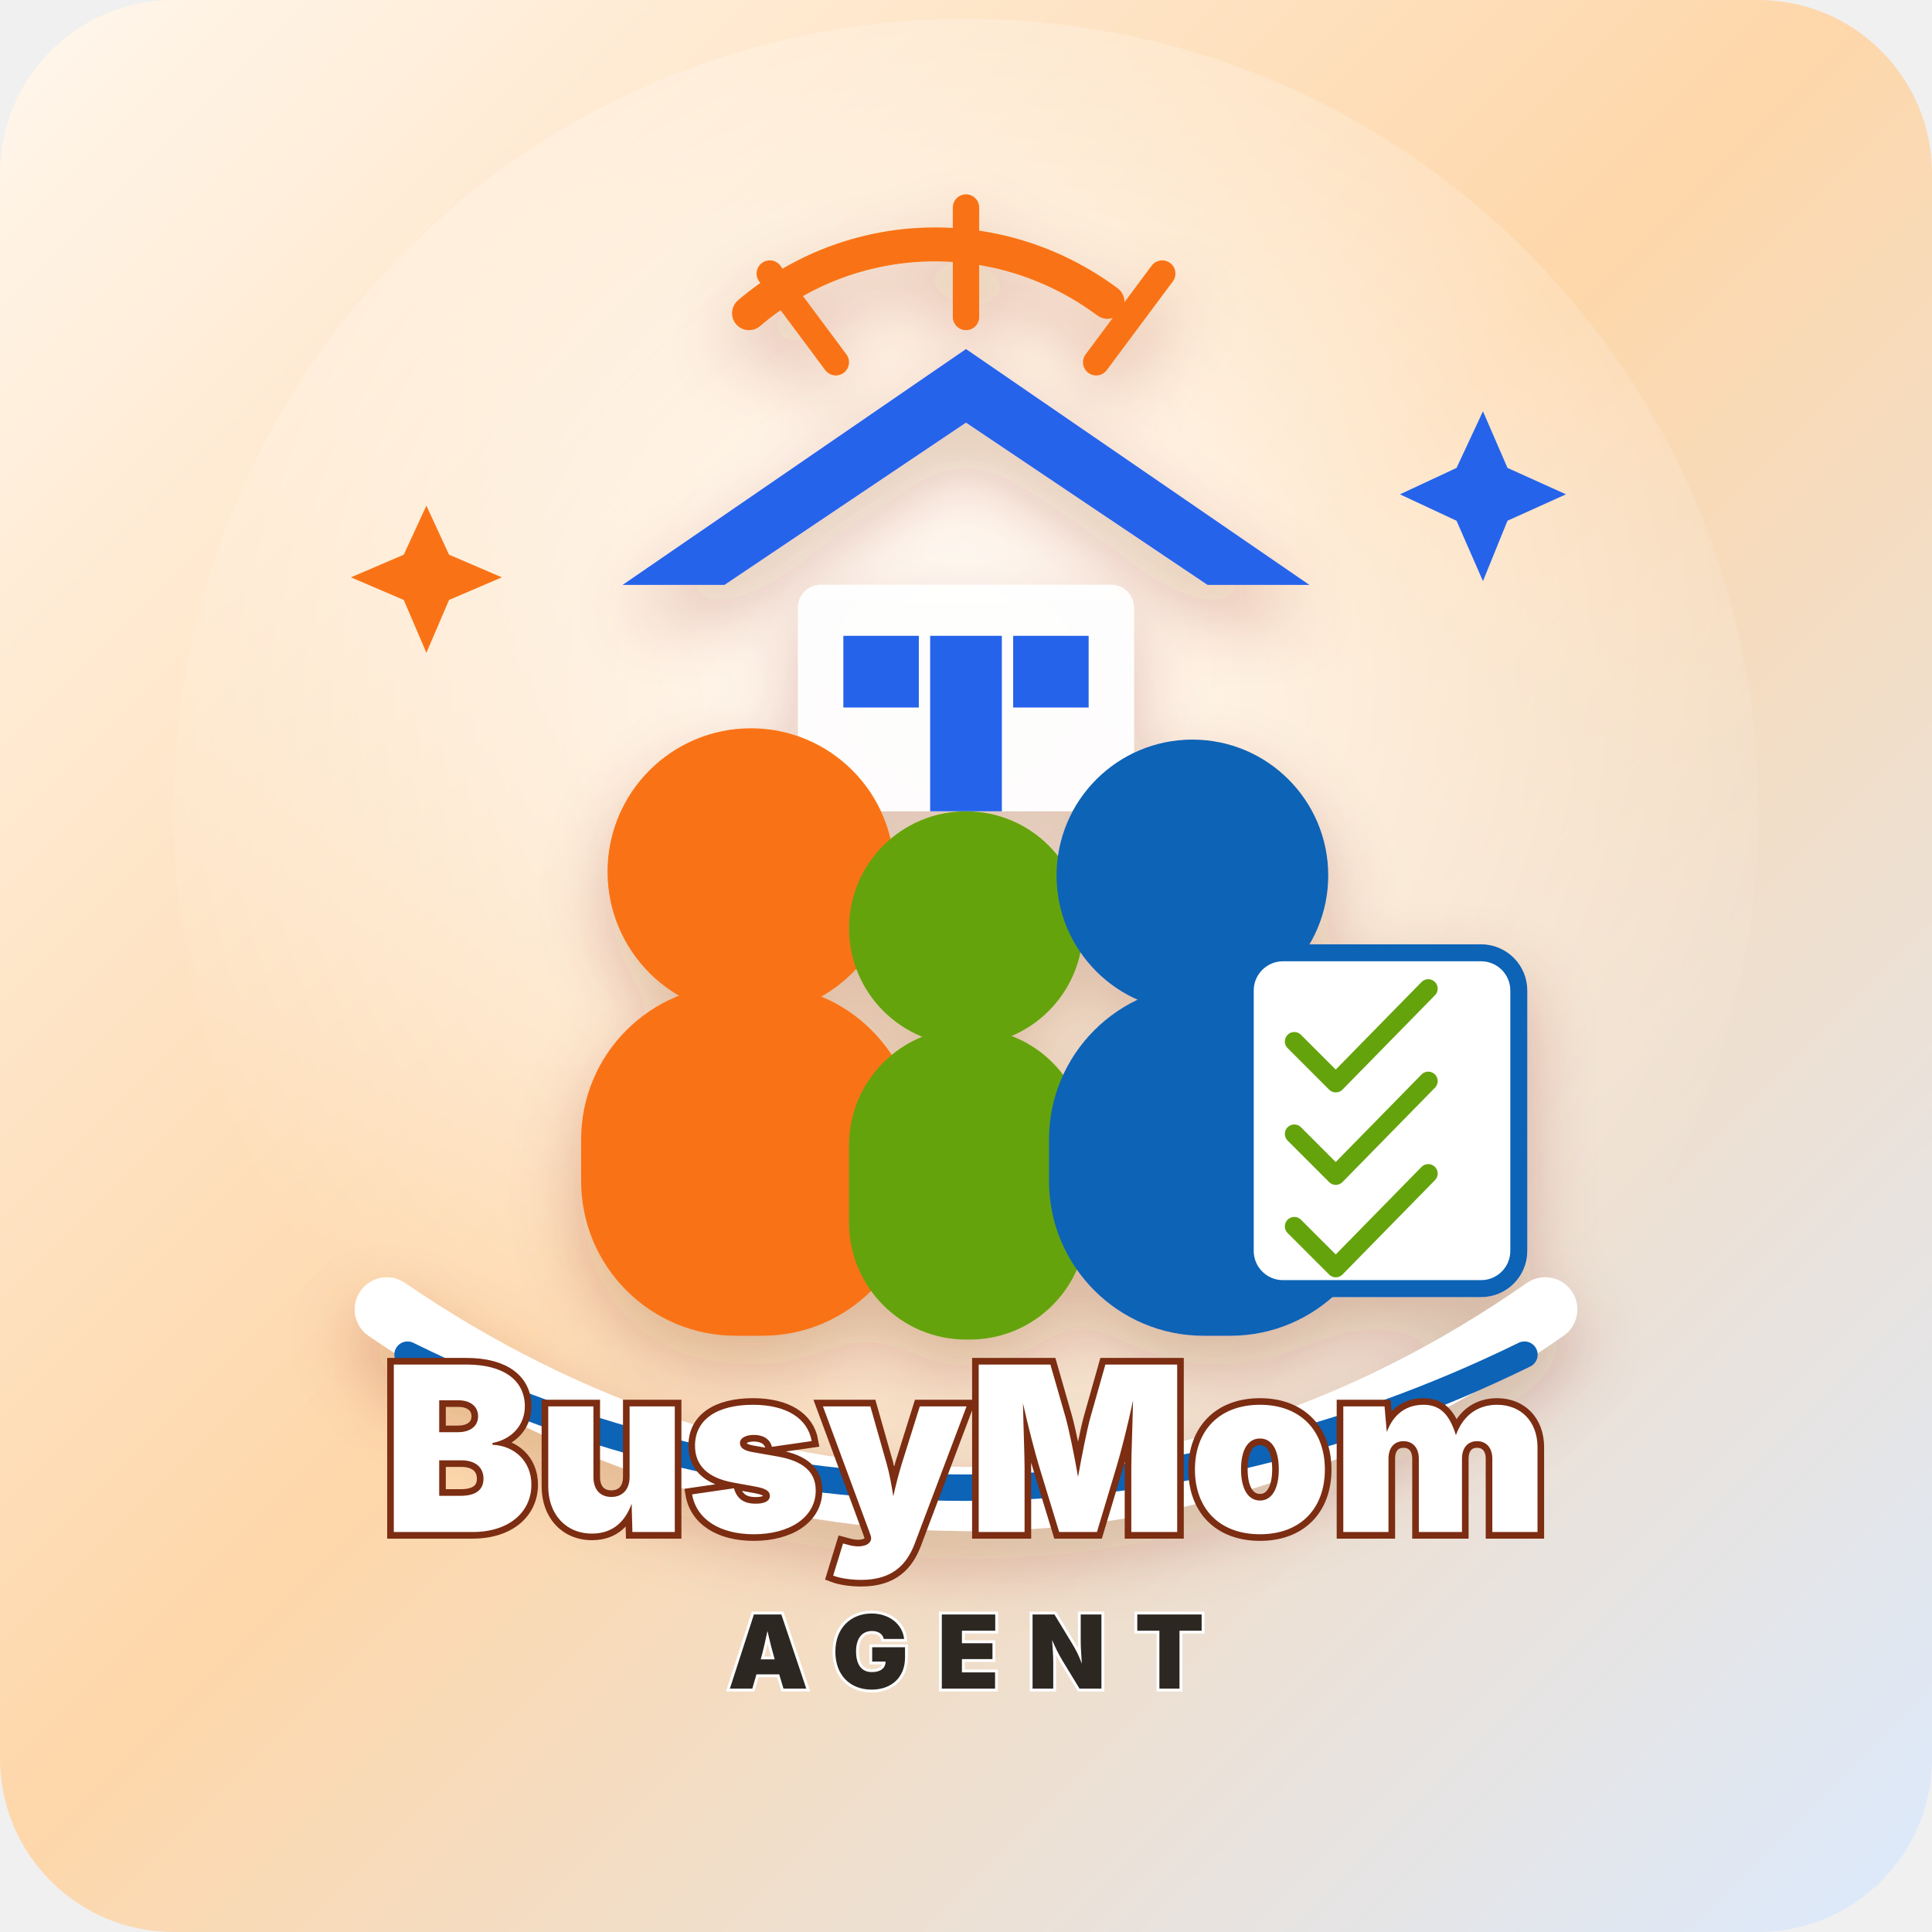
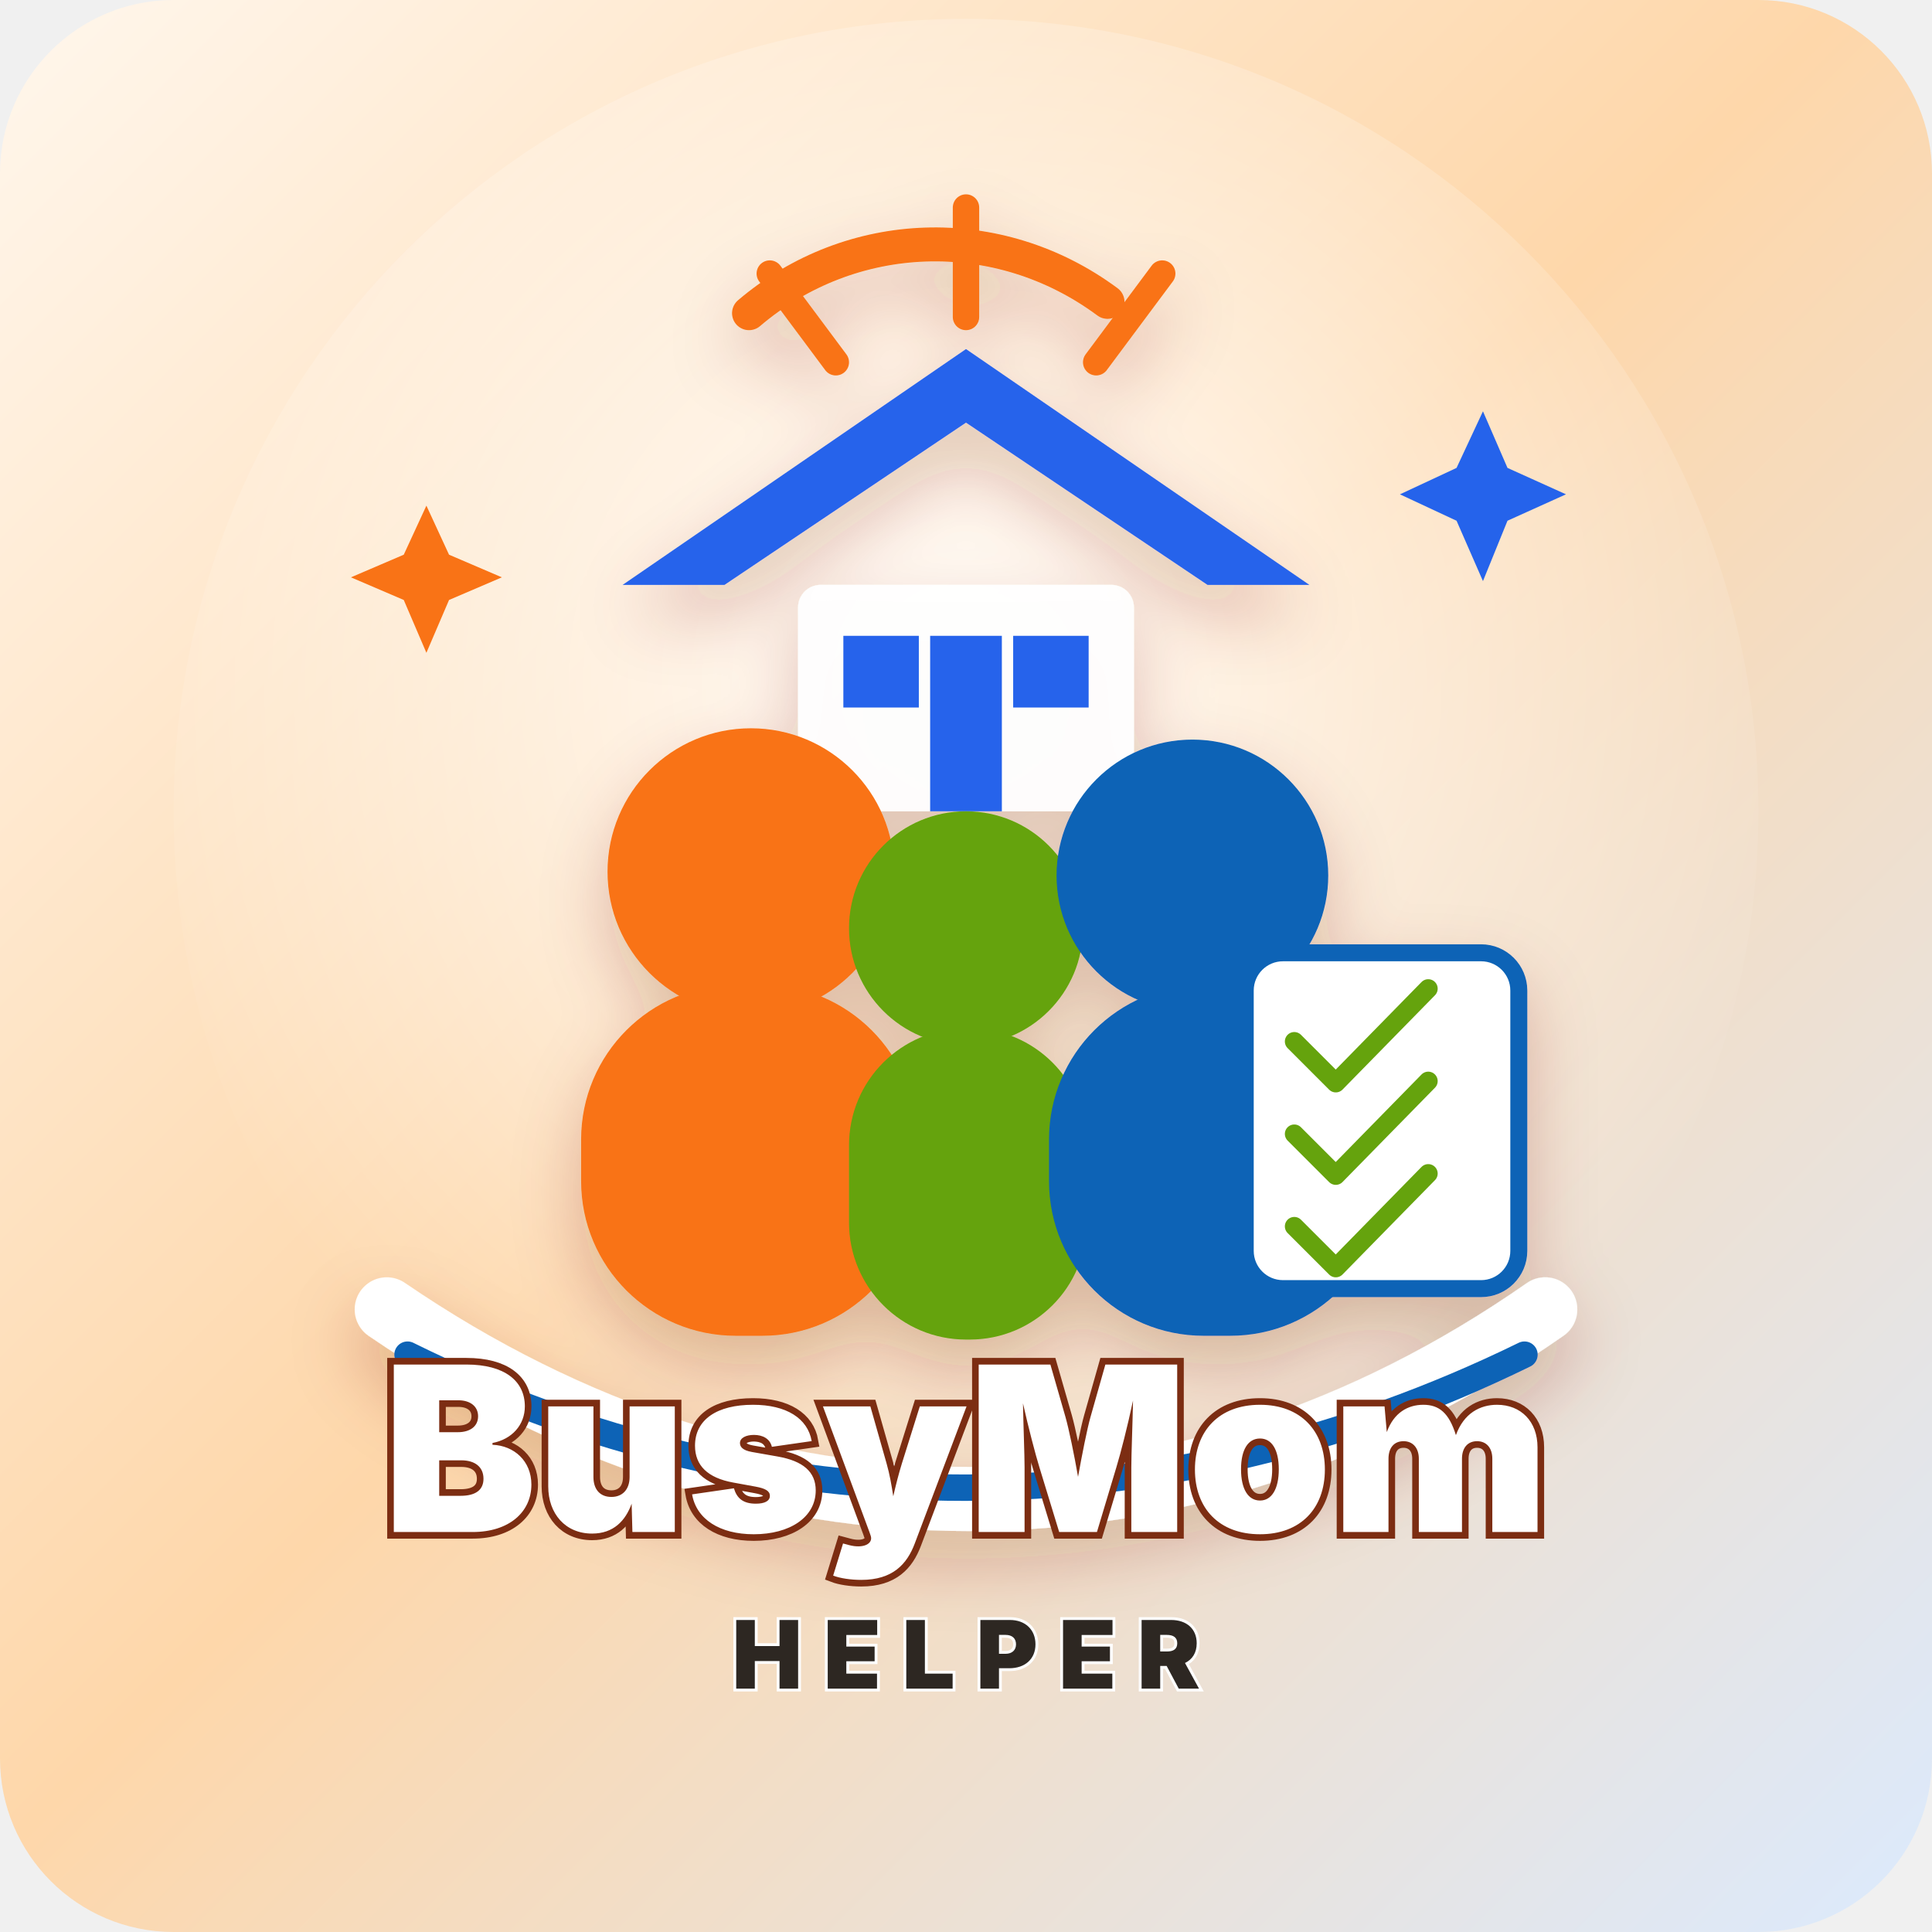
<svg xmlns="http://www.w3.org/2000/svg" viewBox="0 0 1024 1024" role="img" aria-labelledby="title desc">
  <defs>
    <linearGradient id="bg" x1="0" x2="1" y1="0" y2="1">
      <stop offset="0" stop-color="#fff7ed" />
      <stop offset="0.48" stop-color="#fed7aa" />
      <stop offset="1" stop-color="#dbeafe" />
    </linearGradient>
    <radialGradient id="glow" cx="50%" cy="42%" r="55%">
      <stop offset="0" stop-color="#ffffff" stop-opacity="0.92" />
      <stop offset="1" stop-color="#ffffff" stop-opacity="0" />
    </radialGradient>
    <filter id="shadow" x="-20%" y="-20%" width="140%" height="140%">
      <feDropShadow dx="0" dy="16" stdDeviation="18" flood-color="#7c2d12" flood-opacity="0.24" />
    </filter>
  </defs>
  <rect width="1024" height="1024" rx="92" fill="url(#bg)" />
  <circle cx="512" cy="430" r="420" fill="url(#glow)" />
  <g filter="url(#shadow)">
    <path d="M330 310 512 185 694 310h-54L512 224 384 310z" fill="#2563eb" />
    <rect x="423" y="310" width="178" height="120" rx="12" fill="#fff" opacity="0.92" />
    <rect x="447" y="337" width="40" height="38" fill="#2563eb" />
    <rect x="537" y="337" width="40" height="38" fill="#2563eb" />
    <rect x="493" y="337" width="38" height="93" fill="#2563eb" />
    <path d="M397 166c54-46 132-49 190-6" fill="none" stroke="#f97316" stroke-width="18" stroke-linecap="round" />
    <path d="M512 110v58M616 145l-35 47M408 145l35 47" stroke="#f97316" stroke-width="14" stroke-linecap="round" />
    <circle cx="398" cy="462" r="76" fill="#f97316" />
    <circle cx="512" cy="492" r="62" fill="#65a30d" />
    <circle cx="632" cy="464" r="72" fill="#0b63b6" />
    <rect x="308" y="522" width="178" height="186" rx="82" fill="#f97316" />
    <rect x="450" y="545" width="126" height="165" rx="62" fill="#65a30d" />
    <rect x="556" y="522" width="178" height="186" rx="82" fill="#0b63b6" />
    <path d="M205 694c196 134 422 134 614 0" fill="none" stroke="#fff" stroke-width="34" stroke-linecap="round" />
    <path d="M216 718c190 94 400 94 592 0" fill="none" stroke="#0b63b6" stroke-width="14" stroke-linecap="round" />
    <rect x="660" y="505" width="145" height="178" rx="20" fill="#fff" stroke="#0b63b6" stroke-width="9" />
    <path d="m686 552 22 22 49-50M686 601l22 22 49-50M686 650l22 22 49-50" fill="none" stroke="#65a30d" stroke-width="10" stroke-linecap="round" stroke-linejoin="round" />
  </g>
  <g font-family="Inter, Avenir Next, Arial, sans-serif" text-anchor="middle">
    <text x="512" y="812" font-size="122" font-weight="900" fill="#fff" stroke="#7c2d12" stroke-width="7" paint-order="stroke">BusyMom</text>
-     <text x="512" y="895" font-size="54" font-weight="900" letter-spacing="15" fill="#2d2722" stroke="#fff" stroke-width="3" paint-order="stroke">AGENT</text>
+     <text x="512" y="895" font-size="50" font-weight="900" letter-spacing="11" fill="#2d2722" stroke="#fff" stroke-width="3" paint-order="stroke">HELPER</text>
  </g>
  <g fill="#f97316">
    <path d="M226 268 238 294 266 306 238 318 226 346 214 318 186 306 214 294z" />
  </g>
  <g fill="#2563eb">
    <path d="M786 218 799 248 830 262 799 276 786 308 772 276 742 262 772 248z" />
  </g>
</svg>
